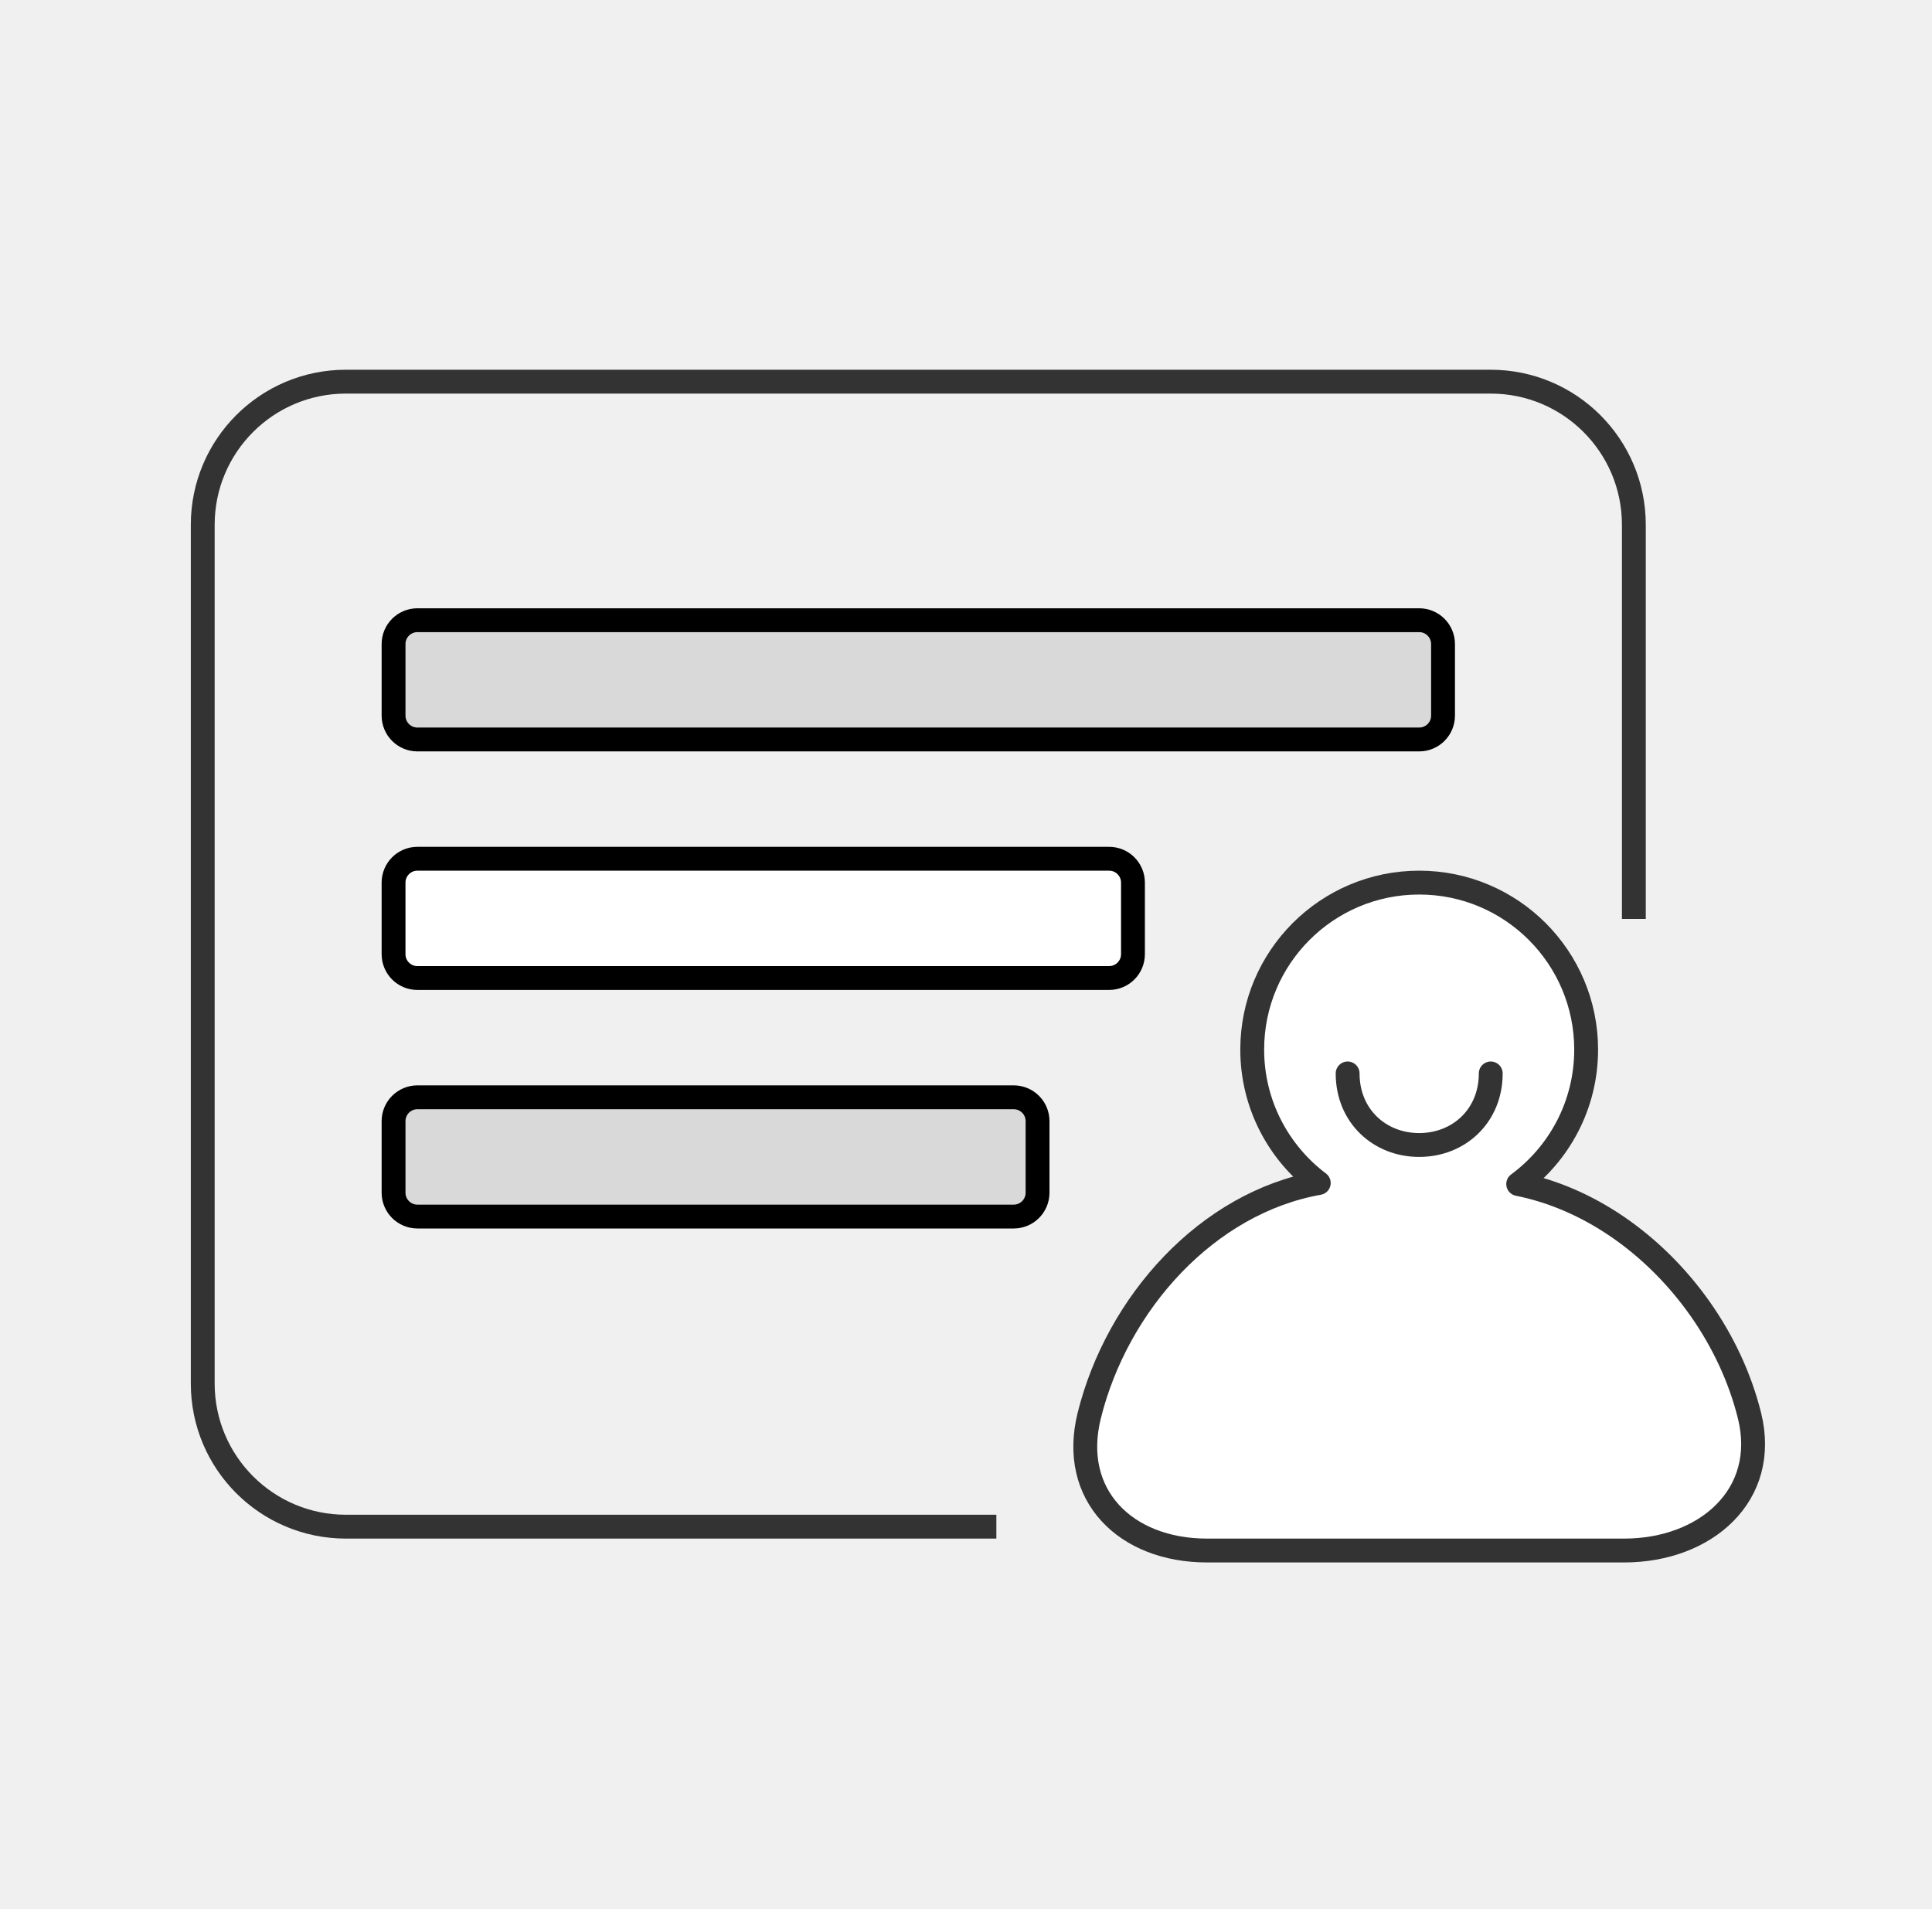
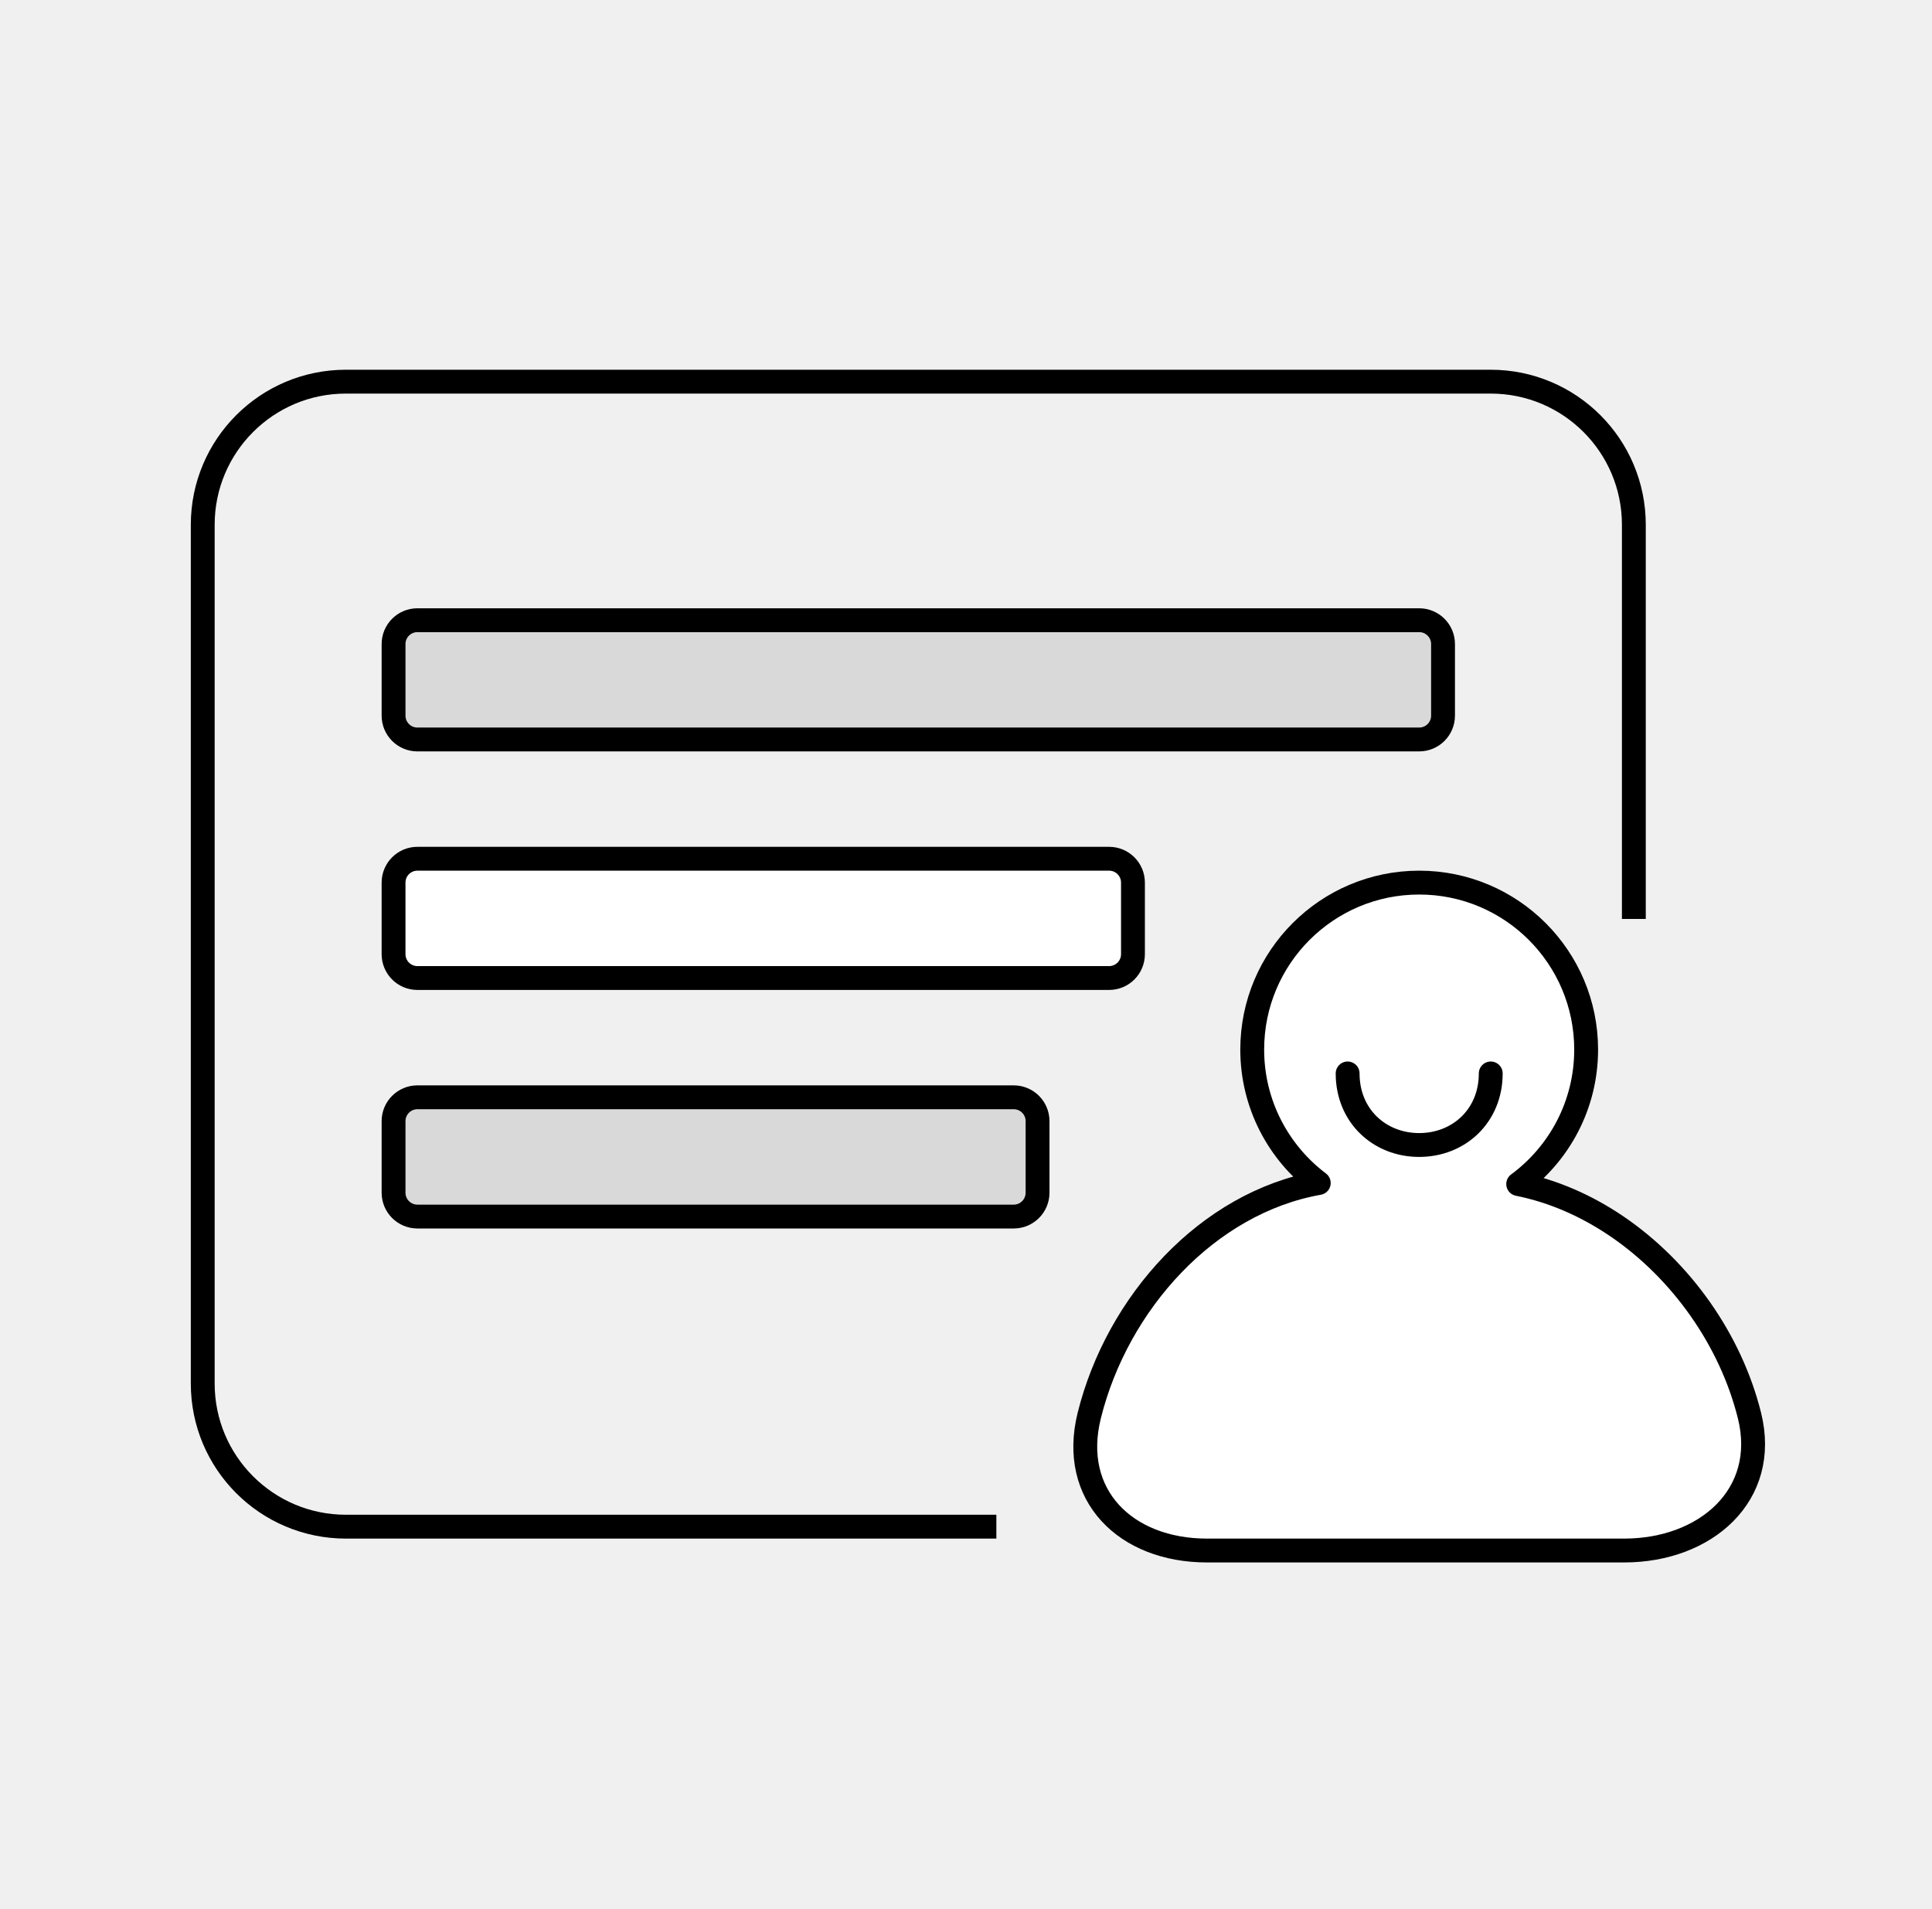
<svg xmlns="http://www.w3.org/2000/svg" width="81" height="80" viewBox="0 0 81 80" fill="none">
-   <path d="M68.5 38.523V22C68.5 18.686 65.814 16 62.5 16H14.5C11.186 16 8.5 18.686 8.5 22V58C8.5 61.314 11.186 64 14.5 64H41.773" stroke="#333333" />
+   <path d="M68.5 38.523V22C68.5 18.686 65.814 16 62.5 16H14.5C11.186 16 8.5 18.686 8.5 22V58C8.5 61.314 11.186 64 14.5 64H41.773" stroke="#000" />
  <rect x="16.5" y="26" width="44" height="5" rx="1" fill="#D9D9D9" stroke="black" />
  <rect x="16.5" y="36" width="31" height="5" rx="1" fill="white" stroke="black" />
  <rect x="16.5" y="46" width="27" height="5" rx="1" fill="#D9D9D9" stroke="black" />
-   <path d="M63.651 49.637C65.379 48.362 66.5 46.312 66.5 44C66.5 40.134 63.366 37 59.5 37C55.634 37 52.5 40.134 52.5 44C52.5 46.285 53.596 48.315 55.29 49.593C50.624 50.421 46.844 54.612 45.667 59.343C44.839 62.675 47.186 65 50.601 65H65.722H68.095C71.511 65 74.176 62.675 73.348 59.343C72.56 56.176 70.491 53.251 67.794 51.414C66.529 50.553 65.126 49.932 63.651 49.637Z" fill="white" stroke="#333333" stroke-linejoin="round" />
-   <path d="M62.5 45C62.5 46.784 61.157 48 59.5 48C57.843 48 56.5 46.784 56.5 45" stroke="#333333" stroke-linecap="round" stroke-linejoin="round" />
+   <path d="M63.651 49.637C65.379 48.362 66.5 46.312 66.5 44C66.5 40.134 63.366 37 59.5 37C55.634 37 52.5 40.134 52.5 44C52.5 46.285 53.596 48.315 55.29 49.593C50.624 50.421 46.844 54.612 45.667 59.343C44.839 62.675 47.186 65 50.601 65H65.722H68.095C71.511 65 74.176 62.675 73.348 59.343C72.56 56.176 70.491 53.251 67.794 51.414C66.529 50.553 65.126 49.932 63.651 49.637Z" fill="white" stroke="#000" stroke-linejoin="round" />
+   <path d="M62.5 45C62.5 46.784 61.157 48 59.5 48C57.843 48 56.5 46.784 56.5 45" stroke="#000" stroke-linecap="round" stroke-linejoin="round" />
</svg>
